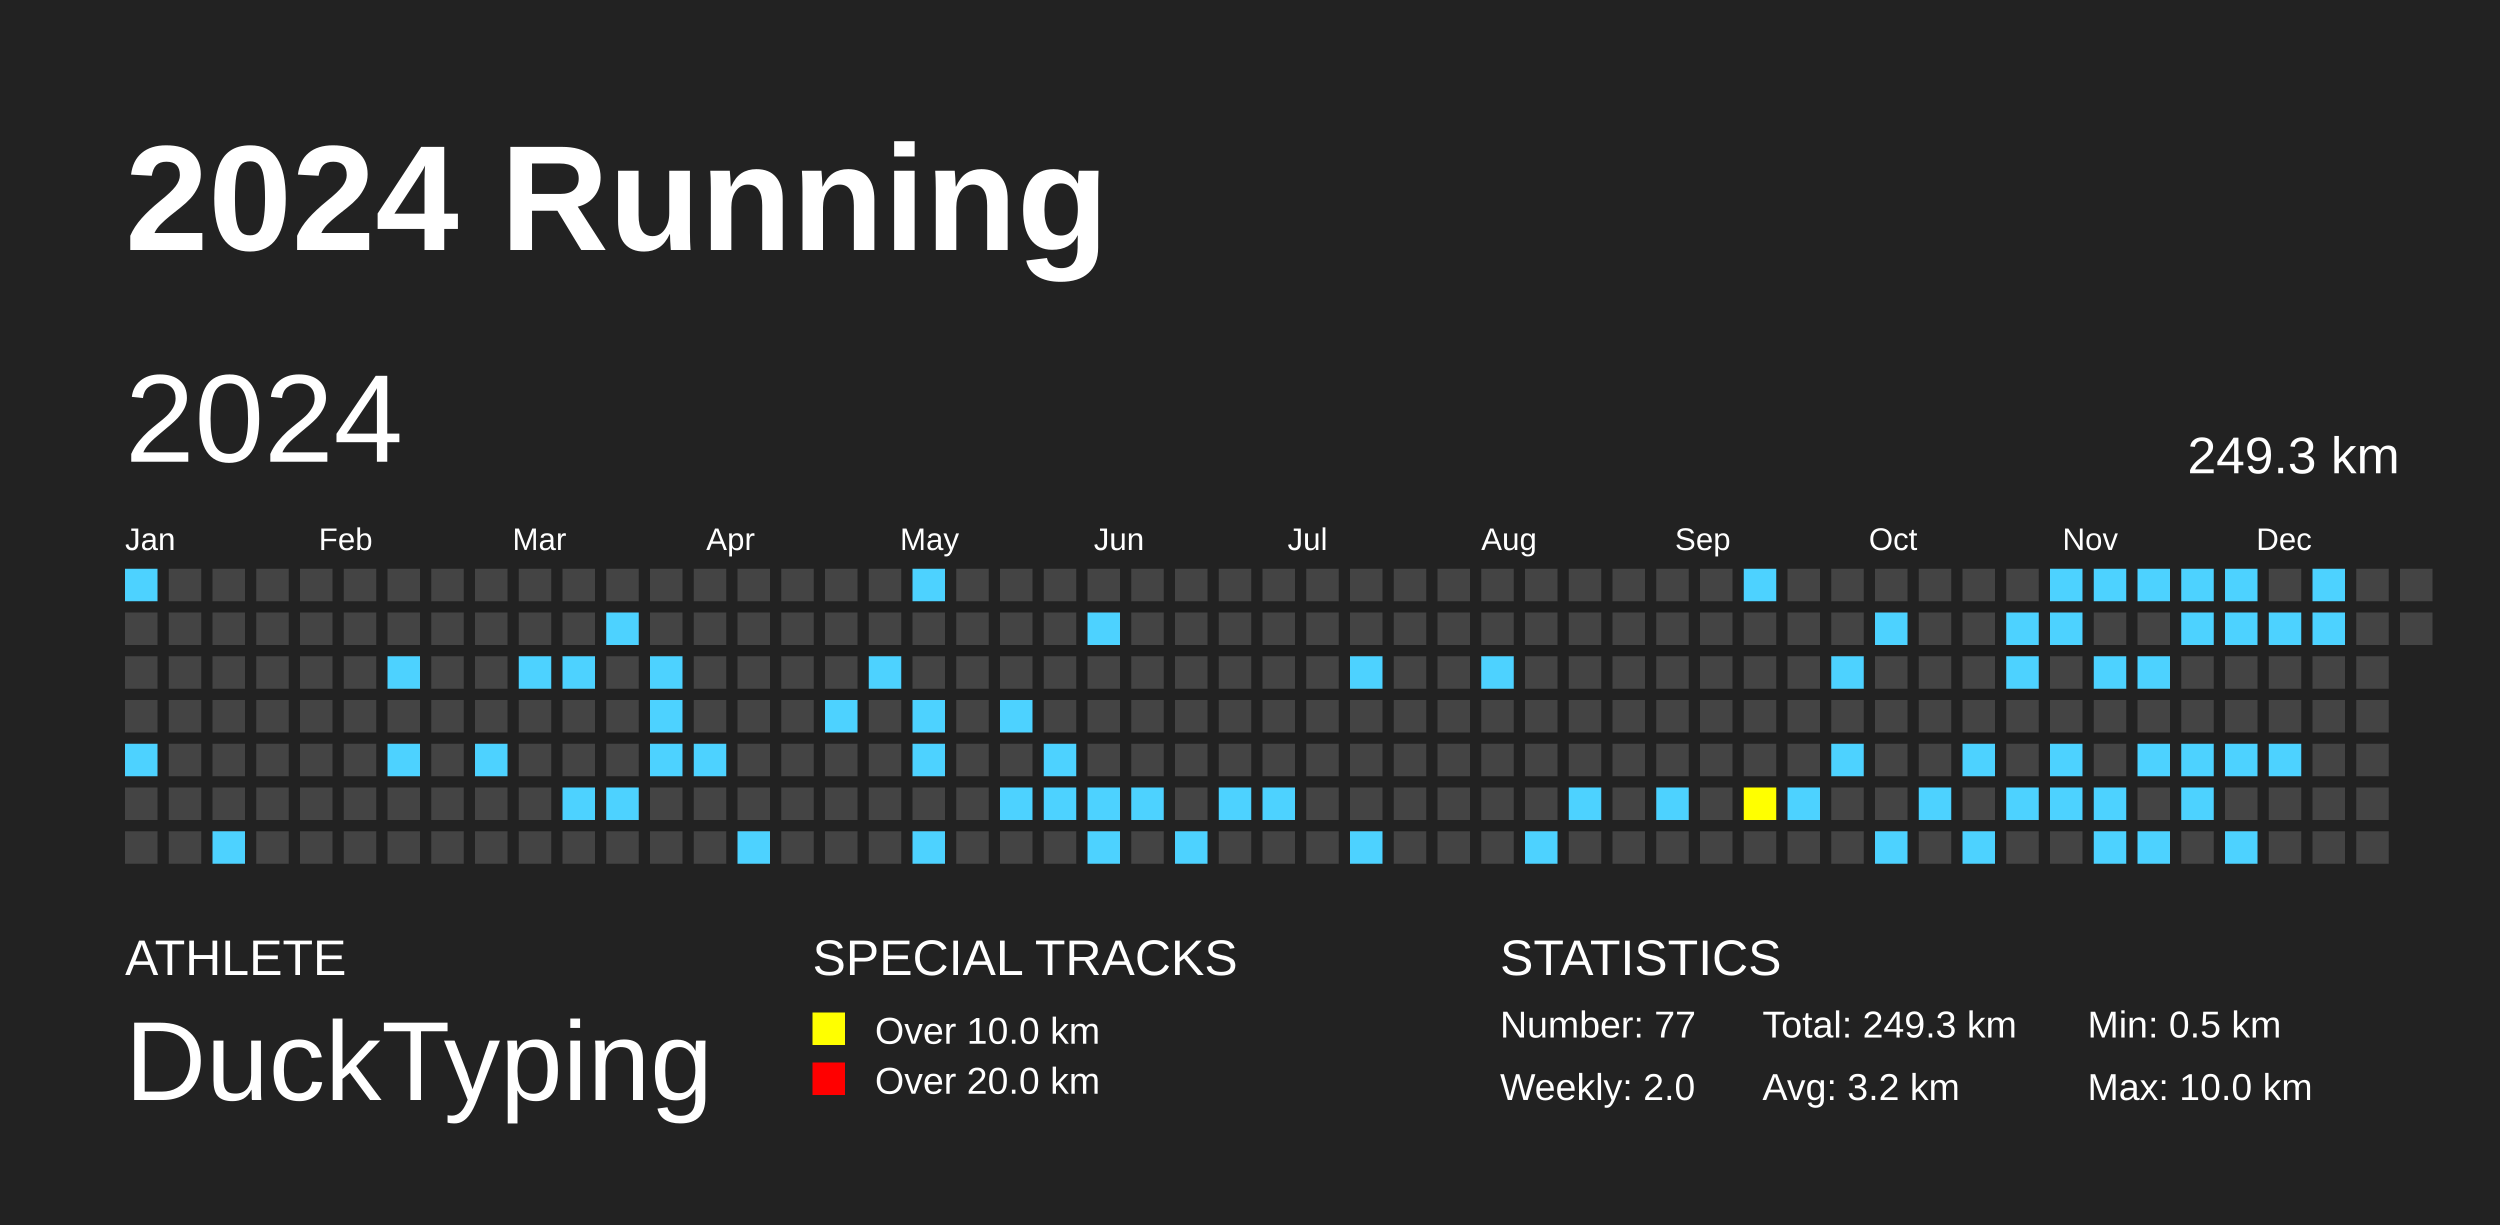
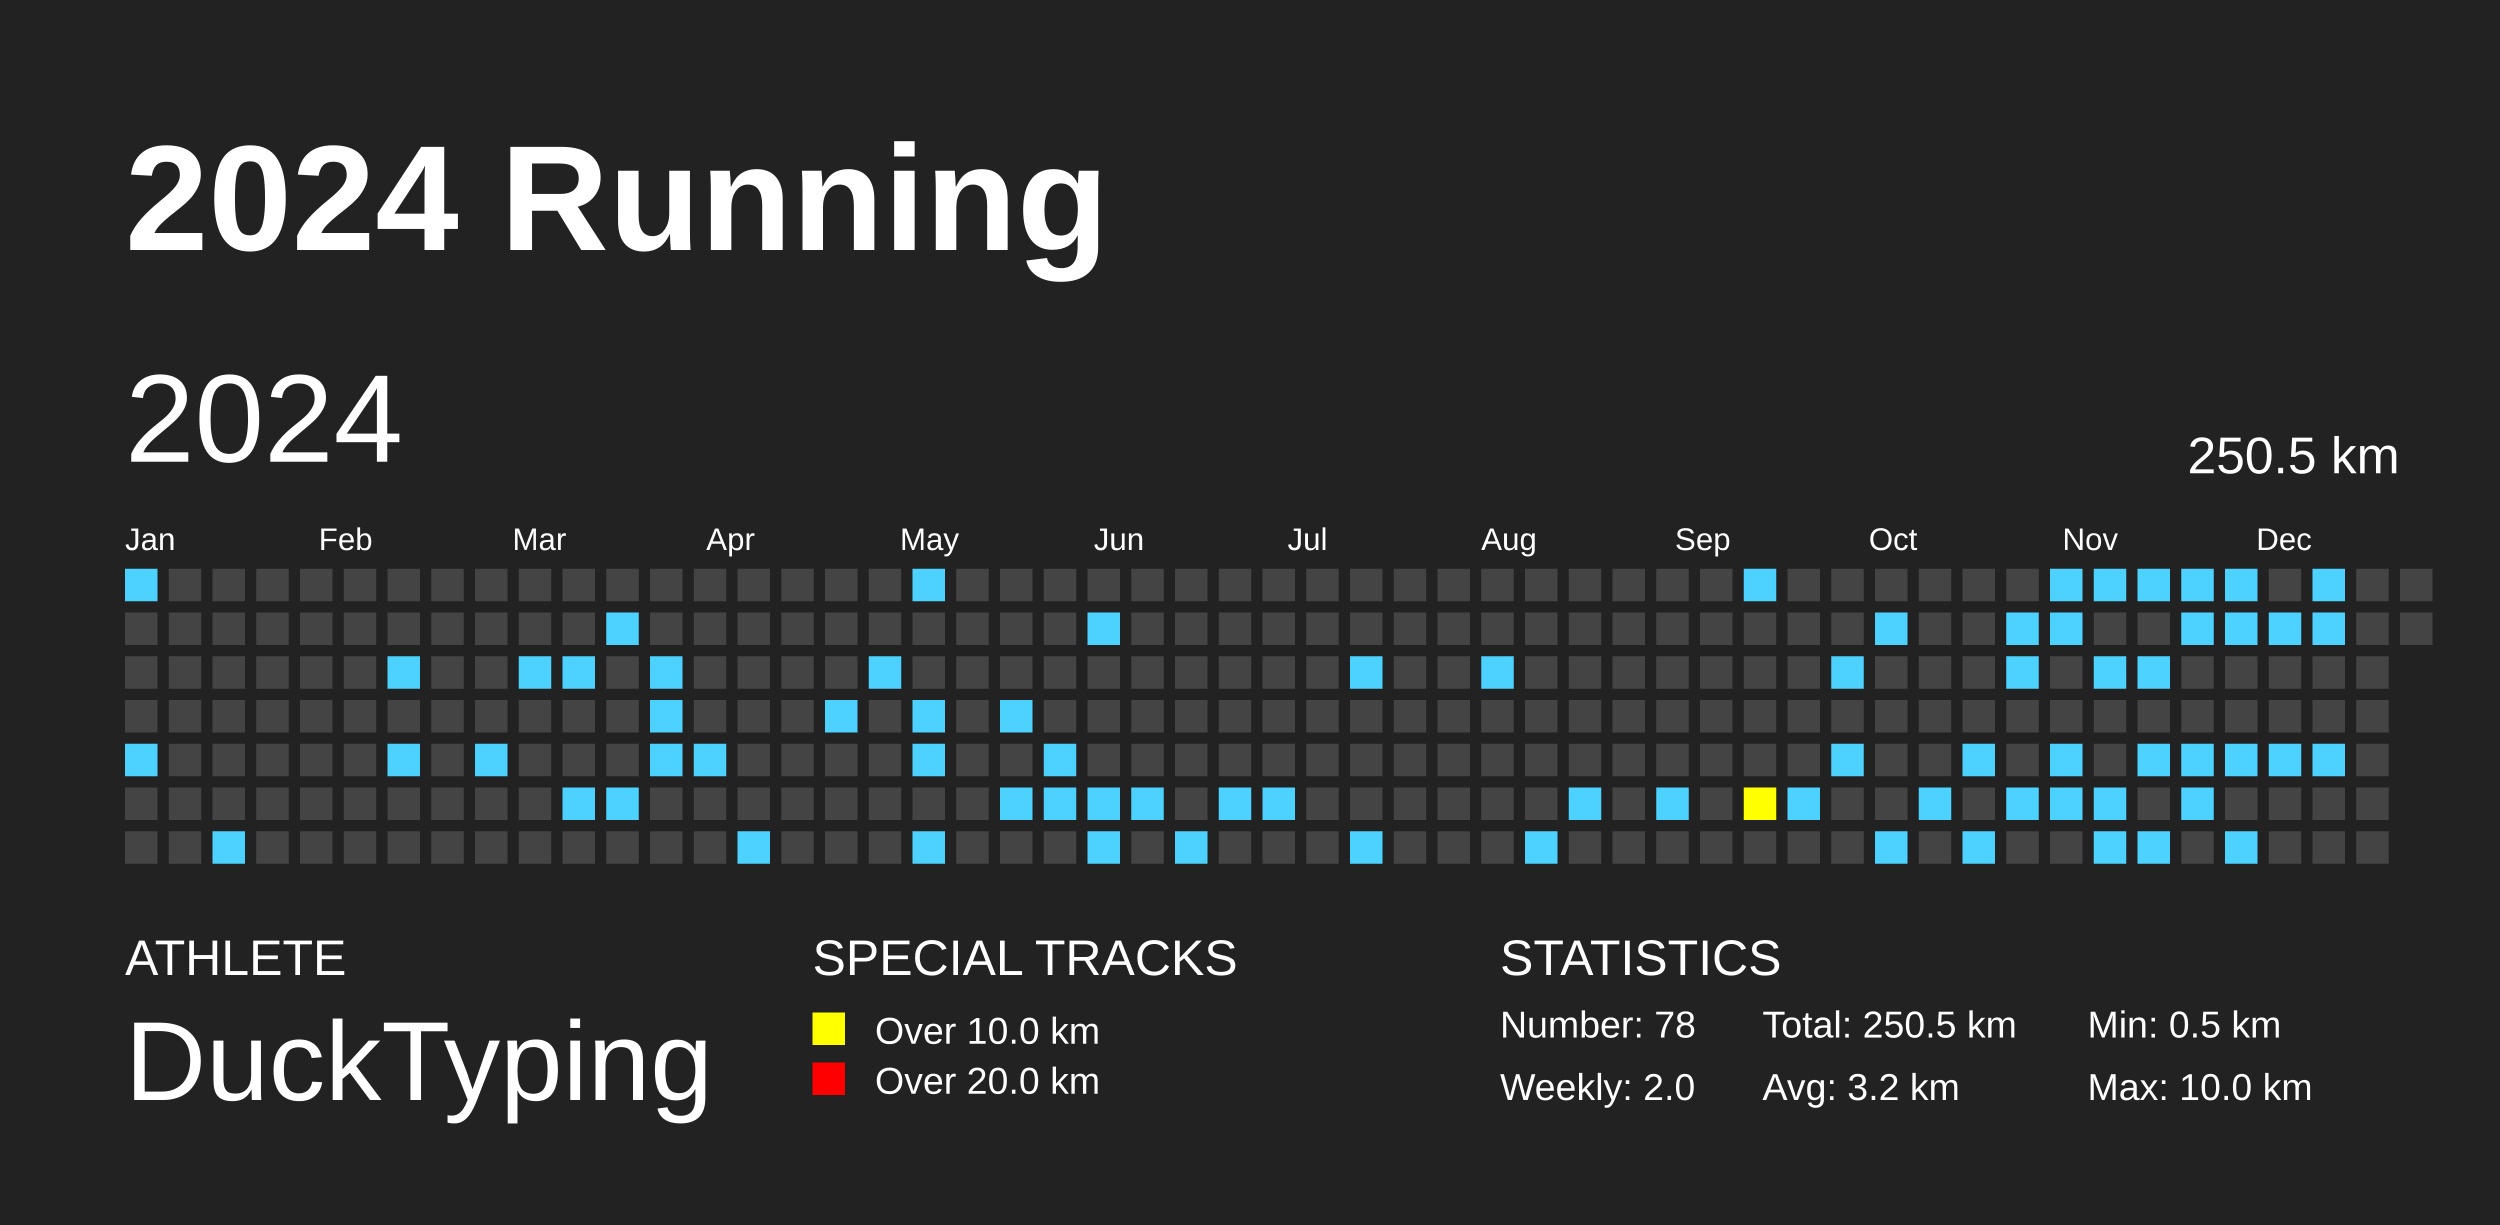
<svg xmlns="http://www.w3.org/2000/svg" baseProfile="full" height="98mm" version="1.1" viewBox="0,0,200,98" width="200mm">
  <defs />
  <rect fill="#222222" height="98" width="200" x="0" y="0" />
  <text fill="#FFFFFF" style="font-size:12px; font-family:Arial; font-weight:bold;" x="10" y="20">2024 Running</text>
  <text fill="#FFFFFF" style="font-size:4px; font-family:Arial" x="10" y="78">ATHLETE</text>
  <text fill="#FFFFFF" style="font-size:9px; font-family:Arial" x="10" y="88">DuckTyping</text>
  <text fill="#FFFFFF" style="font-size:4px; font-family:Arial" x="65" y="78">SPECIAL TRACKS</text>
  <rect fill="yellow" height="2.6" width="2.6" x="65" y="81" />
  <text fill="#FFFFFF" style="font-size:3px; font-family:Arial" x="70" y="83.5">Over 10.0 km</text>
  <rect fill="red" height="2.6" width="2.6" x="65" y="85" />
  <text fill="#FFFFFF" style="font-size:3px; font-family:Arial" x="70" y="87.5">Over 20.0 km</text>
  <text fill="#FFFFFF" style="font-size:4px; font-family:Arial" x="120" y="78">STATISTICS</text>
-   <text fill="#FFFFFF" style="font-size:3px; font-family:Arial" x="120" y="83">Number: 77</text>
+   <text fill="#FFFFFF" style="font-size:3px; font-family:Arial" x="120" y="83">Number: 78</text>
  <text fill="#FFFFFF" style="font-size:3px; font-family:Arial" x="120" y="88">Weekly: 2.0</text>
-   <text fill="#FFFFFF" style="font-size:3px; font-family:Arial" x="141" y="83">Total: 249.3 km</text>
+   <text fill="#FFFFFF" style="font-size:3px; font-family:Arial" x="141" y="83">Total: 250.5 km</text>
  <text fill="#FFFFFF" style="font-size:3px; font-family:Arial" x="141" y="88">Avg: 3.2 km</text>
  <text fill="#FFFFFF" style="font-size:3px; font-family:Arial" x="167" y="83">Min: 0.5 km</text>
  <text fill="#FFFFFF" style="font-size:3px; font-family:Arial" x="167" y="88">Max: 10.0 km</text>
  <text dominant-baseline="hanging" fill="#FFFFFF" style="font-size:10.0px; font-family:Arial;" x="10" y="30">2024</text>
-   <text dominant-baseline="hanging" fill="#FFFFFF" style="font-size:4.125px; font-family:Arial;" x="175" y="35">249.3 km</text>
+   <text dominant-baseline="hanging" fill="#FFFFFF" style="font-size:4.125px; font-family:Arial;" x="175" y="35">250.5 km</text>
  <text fill="#FFFFFF" style="font-size:2.5px; font-family:Arial" x="10.0" y="44">Jan</text>
  <text fill="#FFFFFF" style="font-size:2.5px; font-family:Arial" x="25.5" y="44">Feb</text>
  <text fill="#FFFFFF" style="font-size:2.5px; font-family:Arial" x="41.0" y="44">Mar</text>
  <text fill="#FFFFFF" style="font-size:2.5px; font-family:Arial" x="56.5" y="44">Apr</text>
  <text fill="#FFFFFF" style="font-size:2.5px; font-family:Arial" x="72.0" y="44">May</text>
  <text fill="#FFFFFF" style="font-size:2.5px; font-family:Arial" x="87.5" y="44">Jun</text>
  <text fill="#FFFFFF" style="font-size:2.5px; font-family:Arial" x="103.0" y="44">Jul</text>
  <text fill="#FFFFFF" style="font-size:2.5px; font-family:Arial" x="118.5" y="44">Aug</text>
  <text fill="#FFFFFF" style="font-size:2.5px; font-family:Arial" x="134.0" y="44">Sep</text>
  <text fill="#FFFFFF" style="font-size:2.5px; font-family:Arial" x="149.5" y="44">Oct</text>
  <text fill="#FFFFFF" style="font-size:2.5px; font-family:Arial" x="165.0" y="44">Nov</text>
  <text fill="#FFFFFF" style="font-size:2.5px; font-family:Arial" x="180.5" y="44">Dec</text>
  <rect fill="#4DD2FF" height="2.6" width="2.6" x="10.0" y="45.5" />
  <rect fill="#444444" height="2.6" width="2.6" x="10.0" y="49.0" />
  <rect fill="#444444" height="2.6" width="2.6" x="10.0" y="52.5" />
  <rect fill="#444444" height="2.6" width="2.6" x="10.0" y="56.0" />
  <rect fill="#4DD2FF" height="2.6" width="2.6" x="10.0" y="59.5" />
  <rect fill="#444444" height="2.6" width="2.6" x="10.0" y="63.0" />
  <rect fill="#444444" height="2.6" width="2.6" x="10.0" y="66.5" />
  <rect fill="#444444" height="2.6" width="2.6" x="13.5" y="45.5" />
  <rect fill="#444444" height="2.6" width="2.6" x="13.5" y="49.0" />
  <rect fill="#444444" height="2.6" width="2.6" x="13.5" y="52.5" />
  <rect fill="#444444" height="2.6" width="2.6" x="13.5" y="56.0" />
  <rect fill="#444444" height="2.6" width="2.6" x="13.5" y="59.5" />
  <rect fill="#444444" height="2.6" width="2.6" x="13.5" y="63.0" />
  <rect fill="#444444" height="2.6" width="2.6" x="13.5" y="66.5" />
  <rect fill="#444444" height="2.6" width="2.6" x="17.0" y="45.5" />
  <rect fill="#444444" height="2.6" width="2.6" x="17.0" y="49.0" />
  <rect fill="#444444" height="2.6" width="2.6" x="17.0" y="52.5" />
  <rect fill="#444444" height="2.6" width="2.6" x="17.0" y="56.0" />
  <rect fill="#444444" height="2.6" width="2.6" x="17.0" y="59.5" />
  <rect fill="#444444" height="2.6" width="2.6" x="17.0" y="63.0" />
  <rect fill="#4DD2FF" height="2.6" width="2.6" x="17.0" y="66.5" />
  <rect fill="#444444" height="2.6" width="2.6" x="20.5" y="45.5" />
  <rect fill="#444444" height="2.6" width="2.6" x="20.5" y="49.0" />
  <rect fill="#444444" height="2.6" width="2.6" x="20.5" y="52.5" />
  <rect fill="#444444" height="2.6" width="2.6" x="20.5" y="56.0" />
  <rect fill="#444444" height="2.6" width="2.6" x="20.5" y="59.5" />
  <rect fill="#444444" height="2.6" width="2.6" x="20.5" y="63.0" />
  <rect fill="#444444" height="2.6" width="2.6" x="20.5" y="66.5" />
  <rect fill="#444444" height="2.6" width="2.6" x="24.0" y="45.5" />
  <rect fill="#444444" height="2.6" width="2.6" x="24.0" y="49.0" />
  <rect fill="#444444" height="2.6" width="2.6" x="24.0" y="52.5" />
  <rect fill="#444444" height="2.6" width="2.6" x="24.0" y="56.0" />
  <rect fill="#444444" height="2.6" width="2.6" x="24.0" y="59.5" />
  <rect fill="#444444" height="2.6" width="2.6" x="24.0" y="63.0" />
  <rect fill="#444444" height="2.6" width="2.6" x="24.0" y="66.5" />
  <rect fill="#444444" height="2.6" width="2.6" x="27.5" y="45.5" />
  <rect fill="#444444" height="2.6" width="2.6" x="27.5" y="49.0" />
  <rect fill="#444444" height="2.6" width="2.6" x="27.5" y="52.5" />
  <rect fill="#444444" height="2.6" width="2.6" x="27.5" y="56.0" />
  <rect fill="#444444" height="2.6" width="2.6" x="27.5" y="59.5" />
  <rect fill="#444444" height="2.6" width="2.6" x="27.5" y="63.0" />
  <rect fill="#444444" height="2.6" width="2.6" x="27.5" y="66.5" />
  <rect fill="#444444" height="2.6" width="2.6" x="31.0" y="45.5" />
  <rect fill="#444444" height="2.6" width="2.6" x="31.0" y="49.0" />
  <rect fill="#4DD2FF" height="2.6" width="2.6" x="31.0" y="52.5" />
  <rect fill="#444444" height="2.6" width="2.6" x="31.0" y="56.0" />
  <rect fill="#4DD2FF" height="2.6" width="2.6" x="31.0" y="59.5" />
  <rect fill="#444444" height="2.6" width="2.6" x="31.0" y="63.0" />
  <rect fill="#444444" height="2.6" width="2.6" x="31.0" y="66.5" />
  <rect fill="#444444" height="2.6" width="2.6" x="34.5" y="45.5" />
  <rect fill="#444444" height="2.6" width="2.6" x="34.5" y="49.0" />
  <rect fill="#444444" height="2.6" width="2.6" x="34.5" y="52.5" />
  <rect fill="#444444" height="2.6" width="2.6" x="34.5" y="56.0" />
  <rect fill="#444444" height="2.6" width="2.6" x="34.5" y="59.5" />
  <rect fill="#444444" height="2.6" width="2.6" x="34.5" y="63.0" />
  <rect fill="#444444" height="2.6" width="2.6" x="34.5" y="66.5" />
  <rect fill="#444444" height="2.6" width="2.6" x="38.0" y="45.5" />
  <rect fill="#444444" height="2.6" width="2.6" x="38.0" y="49.0" />
  <rect fill="#444444" height="2.6" width="2.6" x="38.0" y="52.5" />
  <rect fill="#444444" height="2.6" width="2.6" x="38.0" y="56.0" />
  <rect fill="#4DD2FF" height="2.6" width="2.6" x="38.0" y="59.5" />
  <rect fill="#444444" height="2.6" width="2.6" x="38.0" y="63.0" />
  <rect fill="#444444" height="2.6" width="2.6" x="38.0" y="66.5" />
  <rect fill="#444444" height="2.6" width="2.6" x="41.5" y="45.5" />
  <rect fill="#444444" height="2.6" width="2.6" x="41.5" y="49.0" />
  <rect fill="#4DD2FF" height="2.6" width="2.6" x="41.5" y="52.5" />
  <rect fill="#444444" height="2.6" width="2.6" x="41.5" y="56.0" />
  <rect fill="#444444" height="2.6" width="2.6" x="41.5" y="59.5" />
  <rect fill="#444444" height="2.6" width="2.6" x="41.5" y="63.0" />
  <rect fill="#444444" height="2.6" width="2.6" x="41.5" y="66.5" />
  <rect fill="#444444" height="2.6" width="2.6" x="45.0" y="45.5" />
  <rect fill="#444444" height="2.6" width="2.6" x="45.0" y="49.0" />
  <rect fill="#4DD2FF" height="2.6" width="2.6" x="45.0" y="52.5" />
  <rect fill="#444444" height="2.6" width="2.6" x="45.0" y="56.0" />
  <rect fill="#444444" height="2.6" width="2.6" x="45.0" y="59.5" />
  <rect fill="#4DD2FF" height="2.6" width="2.6" x="45.0" y="63.0" />
  <rect fill="#444444" height="2.6" width="2.6" x="45.0" y="66.5" />
  <rect fill="#444444" height="2.6" width="2.6" x="48.5" y="45.5" />
  <rect fill="#4DD2FF" height="2.6" width="2.6" x="48.5" y="49.0" />
  <rect fill="#444444" height="2.6" width="2.6" x="48.5" y="52.5" />
  <rect fill="#444444" height="2.6" width="2.6" x="48.5" y="56.0" />
  <rect fill="#444444" height="2.6" width="2.6" x="48.5" y="59.5" />
  <rect fill="#4DD2FF" height="2.6" width="2.6" x="48.5" y="63.0" />
  <rect fill="#444444" height="2.6" width="2.6" x="48.5" y="66.5" />
  <rect fill="#444444" height="2.6" width="2.6" x="52.0" y="45.5" />
  <rect fill="#444444" height="2.6" width="2.6" x="52.0" y="49.0" />
  <rect fill="#4DD2FF" height="2.6" width="2.6" x="52.0" y="52.5" />
  <rect fill="#4DD2FF" height="2.6" width="2.6" x="52.0" y="56.0" />
  <rect fill="#4DD2FF" height="2.6" width="2.6" x="52.0" y="59.5" />
  <rect fill="#444444" height="2.6" width="2.6" x="52.0" y="63.0" />
  <rect fill="#444444" height="2.6" width="2.6" x="52.0" y="66.5" />
  <rect fill="#444444" height="2.6" width="2.6" x="55.5" y="45.5" />
  <rect fill="#444444" height="2.6" width="2.6" x="55.5" y="49.0" />
  <rect fill="#444444" height="2.6" width="2.6" x="55.5" y="52.5" />
  <rect fill="#444444" height="2.6" width="2.6" x="55.5" y="56.0" />
  <rect fill="#4DD2FF" height="2.6" width="2.6" x="55.5" y="59.5" />
  <rect fill="#444444" height="2.6" width="2.6" x="55.5" y="63.0" />
  <rect fill="#444444" height="2.6" width="2.6" x="55.5" y="66.5" />
  <rect fill="#444444" height="2.6" width="2.6" x="59.0" y="45.5" />
  <rect fill="#444444" height="2.6" width="2.6" x="59.0" y="49.0" />
  <rect fill="#444444" height="2.6" width="2.6" x="59.0" y="52.5" />
  <rect fill="#444444" height="2.6" width="2.6" x="59.0" y="56.0" />
  <rect fill="#444444" height="2.6" width="2.6" x="59.0" y="59.5" />
  <rect fill="#444444" height="2.6" width="2.6" x="59.0" y="63.0" />
  <rect fill="#4DD2FF" height="2.6" width="2.6" x="59.0" y="66.5" />
  <rect fill="#444444" height="2.6" width="2.6" x="62.5" y="45.5" />
  <rect fill="#444444" height="2.6" width="2.6" x="62.5" y="49.0" />
  <rect fill="#444444" height="2.6" width="2.6" x="62.5" y="52.5" />
  <rect fill="#444444" height="2.6" width="2.6" x="62.5" y="56.0" />
  <rect fill="#444444" height="2.6" width="2.6" x="62.5" y="59.5" />
  <rect fill="#444444" height="2.6" width="2.6" x="62.5" y="63.0" />
  <rect fill="#444444" height="2.6" width="2.6" x="62.5" y="66.5" />
  <rect fill="#444444" height="2.6" width="2.6" x="66.0" y="45.5" />
  <rect fill="#444444" height="2.6" width="2.6" x="66.0" y="49.0" />
  <rect fill="#444444" height="2.6" width="2.6" x="66.0" y="52.5" />
  <rect fill="#4DD2FF" height="2.6" width="2.6" x="66.0" y="56.0" />
  <rect fill="#444444" height="2.6" width="2.6" x="66.0" y="59.5" />
  <rect fill="#444444" height="2.6" width="2.6" x="66.0" y="63.0" />
  <rect fill="#444444" height="2.6" width="2.6" x="66.0" y="66.5" />
  <rect fill="#444444" height="2.6" width="2.6" x="69.5" y="45.5" />
  <rect fill="#444444" height="2.6" width="2.6" x="69.5" y="49.0" />
  <rect fill="#4DD2FF" height="2.6" width="2.6" x="69.5" y="52.5" />
  <rect fill="#444444" height="2.6" width="2.6" x="69.5" y="56.0" />
  <rect fill="#444444" height="2.6" width="2.6" x="69.5" y="59.5" />
  <rect fill="#444444" height="2.6" width="2.6" x="69.5" y="63.0" />
  <rect fill="#444444" height="2.6" width="2.6" x="69.5" y="66.5" />
  <rect fill="#4DD2FF" height="2.6" width="2.6" x="73.0" y="45.5" />
  <rect fill="#444444" height="2.6" width="2.6" x="73.0" y="49.0" />
  <rect fill="#444444" height="2.6" width="2.6" x="73.0" y="52.5" />
  <rect fill="#4DD2FF" height="2.6" width="2.6" x="73.0" y="56.0" />
  <rect fill="#4DD2FF" height="2.6" width="2.6" x="73.0" y="59.5" />
  <rect fill="#444444" height="2.6" width="2.6" x="73.0" y="63.0" />
  <rect fill="#4DD2FF" height="2.6" width="2.6" x="73.0" y="66.5" />
  <rect fill="#444444" height="2.6" width="2.6" x="76.5" y="45.5" />
  <rect fill="#444444" height="2.6" width="2.6" x="76.5" y="49.0" />
  <rect fill="#444444" height="2.6" width="2.6" x="76.5" y="52.5" />
  <rect fill="#444444" height="2.6" width="2.6" x="76.5" y="56.0" />
  <rect fill="#444444" height="2.6" width="2.6" x="76.5" y="59.5" />
  <rect fill="#444444" height="2.6" width="2.6" x="76.5" y="63.0" />
  <rect fill="#444444" height="2.6" width="2.6" x="76.5" y="66.5" />
  <rect fill="#444444" height="2.6" width="2.6" x="80.0" y="45.5" />
  <rect fill="#444444" height="2.6" width="2.6" x="80.0" y="49.0" />
  <rect fill="#444444" height="2.6" width="2.6" x="80.0" y="52.5" />
  <rect fill="#4DD2FF" height="2.6" width="2.6" x="80.0" y="56.0" />
  <rect fill="#444444" height="2.6" width="2.6" x="80.0" y="59.5" />
  <rect fill="#4DD2FF" height="2.6" width="2.6" x="80.0" y="63.0" />
  <rect fill="#444444" height="2.6" width="2.6" x="80.0" y="66.5" />
  <rect fill="#444444" height="2.6" width="2.6" x="83.5" y="45.5" />
  <rect fill="#444444" height="2.6" width="2.6" x="83.5" y="49.0" />
  <rect fill="#444444" height="2.6" width="2.6" x="83.5" y="52.5" />
  <rect fill="#444444" height="2.6" width="2.6" x="83.5" y="56.0" />
  <rect fill="#4DD2FF" height="2.6" width="2.6" x="83.5" y="59.5" />
  <rect fill="#4DD2FF" height="2.6" width="2.6" x="83.5" y="63.0" />
  <rect fill="#444444" height="2.6" width="2.6" x="83.5" y="66.5" />
  <rect fill="#444444" height="2.6" width="2.6" x="87.0" y="45.5" />
  <rect fill="#4DD2FF" height="2.6" width="2.6" x="87.0" y="49.0" />
  <rect fill="#444444" height="2.6" width="2.6" x="87.0" y="52.5" />
  <rect fill="#444444" height="2.6" width="2.6" x="87.0" y="56.0" />
  <rect fill="#444444" height="2.6" width="2.6" x="87.0" y="59.5" />
  <rect fill="#4DD2FF" height="2.6" width="2.6" x="87.0" y="63.0" />
  <rect fill="#4DD2FF" height="2.6" width="2.6" x="87.0" y="66.5" />
  <rect fill="#444444" height="2.6" width="2.6" x="90.5" y="45.5" />
  <rect fill="#444444" height="2.6" width="2.6" x="90.5" y="49.0" />
  <rect fill="#444444" height="2.6" width="2.6" x="90.5" y="52.5" />
  <rect fill="#444444" height="2.6" width="2.6" x="90.5" y="56.0" />
  <rect fill="#444444" height="2.6" width="2.6" x="90.5" y="59.5" />
  <rect fill="#4DD2FF" height="2.6" width="2.6" x="90.5" y="63.0" />
  <rect fill="#444444" height="2.6" width="2.6" x="90.5" y="66.5" />
  <rect fill="#444444" height="2.6" width="2.6" x="94.0" y="45.5" />
  <rect fill="#444444" height="2.6" width="2.6" x="94.0" y="49.0" />
  <rect fill="#444444" height="2.6" width="2.6" x="94.0" y="52.5" />
  <rect fill="#444444" height="2.6" width="2.6" x="94.0" y="56.0" />
  <rect fill="#444444" height="2.6" width="2.6" x="94.0" y="59.5" />
  <rect fill="#444444" height="2.6" width="2.6" x="94.0" y="63.0" />
  <rect fill="#4DD2FF" height="2.6" width="2.6" x="94.0" y="66.5" />
  <rect fill="#444444" height="2.6" width="2.6" x="97.5" y="45.5" />
  <rect fill="#444444" height="2.6" width="2.6" x="97.5" y="49.0" />
  <rect fill="#444444" height="2.6" width="2.6" x="97.5" y="52.5" />
  <rect fill="#444444" height="2.6" width="2.6" x="97.5" y="56.0" />
  <rect fill="#444444" height="2.6" width="2.6" x="97.5" y="59.5" />
  <rect fill="#4DD2FF" height="2.6" width="2.6" x="97.5" y="63.0" />
  <rect fill="#444444" height="2.6" width="2.6" x="97.5" y="66.5" />
  <rect fill="#444444" height="2.6" width="2.6" x="101.0" y="45.5" />
  <rect fill="#444444" height="2.6" width="2.6" x="101.0" y="49.0" />
  <rect fill="#444444" height="2.6" width="2.6" x="101.0" y="52.5" />
  <rect fill="#444444" height="2.6" width="2.6" x="101.0" y="56.0" />
  <rect fill="#444444" height="2.6" width="2.6" x="101.0" y="59.5" />
  <rect fill="#4DD2FF" height="2.6" width="2.6" x="101.0" y="63.0" />
  <rect fill="#444444" height="2.6" width="2.6" x="101.0" y="66.5" />
  <rect fill="#444444" height="2.6" width="2.6" x="104.5" y="45.5" />
  <rect fill="#444444" height="2.6" width="2.6" x="104.5" y="49.0" />
  <rect fill="#444444" height="2.6" width="2.6" x="104.5" y="52.5" />
  <rect fill="#444444" height="2.6" width="2.6" x="104.5" y="56.0" />
  <rect fill="#444444" height="2.6" width="2.6" x="104.5" y="59.5" />
  <rect fill="#444444" height="2.6" width="2.6" x="104.5" y="63.0" />
  <rect fill="#444444" height="2.6" width="2.6" x="104.5" y="66.5" />
  <rect fill="#444444" height="2.6" width="2.6" x="108.0" y="45.5" />
  <rect fill="#444444" height="2.6" width="2.6" x="108.0" y="49.0" />
  <rect fill="#4DD2FF" height="2.6" width="2.6" x="108.0" y="52.5" />
  <rect fill="#444444" height="2.6" width="2.6" x="108.0" y="56.0" />
  <rect fill="#444444" height="2.6" width="2.6" x="108.0" y="59.5" />
  <rect fill="#444444" height="2.6" width="2.6" x="108.0" y="63.0" />
  <rect fill="#4DD2FF" height="2.6" width="2.6" x="108.0" y="66.5" />
  <rect fill="#444444" height="2.6" width="2.6" x="111.5" y="45.5" />
  <rect fill="#444444" height="2.6" width="2.6" x="111.5" y="49.0" />
  <rect fill="#444444" height="2.6" width="2.6" x="111.5" y="52.5" />
  <rect fill="#444444" height="2.6" width="2.6" x="111.5" y="56.0" />
  <rect fill="#444444" height="2.6" width="2.6" x="111.5" y="59.5" />
  <rect fill="#444444" height="2.6" width="2.6" x="111.5" y="63.0" />
  <rect fill="#444444" height="2.6" width="2.6" x="111.5" y="66.5" />
  <rect fill="#444444" height="2.6" width="2.6" x="115.0" y="45.5" />
  <rect fill="#444444" height="2.6" width="2.6" x="115.0" y="49.0" />
  <rect fill="#444444" height="2.6" width="2.6" x="115.0" y="52.5" />
  <rect fill="#444444" height="2.6" width="2.6" x="115.0" y="56.0" />
  <rect fill="#444444" height="2.6" width="2.6" x="115.0" y="59.5" />
  <rect fill="#444444" height="2.6" width="2.6" x="115.0" y="63.0" />
  <rect fill="#444444" height="2.6" width="2.6" x="115.0" y="66.5" />
  <rect fill="#444444" height="2.6" width="2.6" x="118.5" y="45.5" />
  <rect fill="#444444" height="2.6" width="2.6" x="118.5" y="49.0" />
  <rect fill="#4DD2FF" height="2.6" width="2.6" x="118.5" y="52.5" />
  <rect fill="#444444" height="2.6" width="2.6" x="118.5" y="56.0" />
  <rect fill="#444444" height="2.6" width="2.6" x="118.5" y="59.5" />
  <rect fill="#444444" height="2.6" width="2.6" x="118.5" y="63.0" />
  <rect fill="#444444" height="2.6" width="2.6" x="118.5" y="66.5" />
  <rect fill="#444444" height="2.6" width="2.6" x="122.0" y="45.5" />
  <rect fill="#444444" height="2.6" width="2.6" x="122.0" y="49.0" />
  <rect fill="#444444" height="2.6" width="2.6" x="122.0" y="52.5" />
  <rect fill="#444444" height="2.6" width="2.6" x="122.0" y="56.0" />
  <rect fill="#444444" height="2.6" width="2.6" x="122.0" y="59.5" />
  <rect fill="#444444" height="2.6" width="2.6" x="122.0" y="63.0" />
  <rect fill="#4DD2FF" height="2.6" width="2.6" x="122.0" y="66.5" />
  <rect fill="#444444" height="2.6" width="2.6" x="125.5" y="45.5" />
  <rect fill="#444444" height="2.6" width="2.6" x="125.5" y="49.0" />
  <rect fill="#444444" height="2.6" width="2.6" x="125.5" y="52.5" />
  <rect fill="#444444" height="2.6" width="2.6" x="125.5" y="56.0" />
  <rect fill="#444444" height="2.6" width="2.6" x="125.5" y="59.5" />
  <rect fill="#4DD2FF" height="2.6" width="2.6" x="125.5" y="63.0" />
  <rect fill="#444444" height="2.6" width="2.6" x="125.5" y="66.5" />
  <rect fill="#444444" height="2.6" width="2.6" x="129.0" y="45.5" />
  <rect fill="#444444" height="2.6" width="2.6" x="129.0" y="49.0" />
  <rect fill="#444444" height="2.6" width="2.6" x="129.0" y="52.5" />
  <rect fill="#444444" height="2.6" width="2.6" x="129.0" y="56.0" />
  <rect fill="#444444" height="2.6" width="2.6" x="129.0" y="59.5" />
  <rect fill="#444444" height="2.6" width="2.6" x="129.0" y="63.0" />
  <rect fill="#444444" height="2.6" width="2.6" x="129.0" y="66.5" />
  <rect fill="#444444" height="2.6" width="2.6" x="132.5" y="45.5" />
  <rect fill="#444444" height="2.6" width="2.6" x="132.5" y="49.0" />
  <rect fill="#444444" height="2.6" width="2.6" x="132.5" y="52.5" />
  <rect fill="#444444" height="2.6" width="2.6" x="132.5" y="56.0" />
  <rect fill="#444444" height="2.6" width="2.6" x="132.5" y="59.5" />
  <rect fill="#4DD2FF" height="2.6" width="2.6" x="132.5" y="63.0" />
  <rect fill="#444444" height="2.6" width="2.6" x="132.5" y="66.5" />
  <rect fill="#444444" height="2.6" width="2.6" x="136.0" y="45.5" />
  <rect fill="#444444" height="2.6" width="2.6" x="136.0" y="49.0" />
  <rect fill="#444444" height="2.6" width="2.6" x="136.0" y="52.5" />
  <rect fill="#444444" height="2.6" width="2.6" x="136.0" y="56.0" />
  <rect fill="#444444" height="2.6" width="2.6" x="136.0" y="59.5" />
  <rect fill="#444444" height="2.6" width="2.6" x="136.0" y="63.0" />
  <rect fill="#444444" height="2.6" width="2.6" x="136.0" y="66.5" />
  <rect fill="#4DD2FF" height="2.6" width="2.6" x="139.5" y="45.5" />
  <rect fill="#444444" height="2.6" width="2.6" x="139.5" y="49.0" />
  <rect fill="#444444" height="2.6" width="2.6" x="139.5" y="52.5" />
  <rect fill="#444444" height="2.6" width="2.6" x="139.5" y="56.0" />
  <rect fill="#444444" height="2.6" width="2.6" x="139.5" y="59.5" />
  <rect fill="yellow" height="2.6" width="2.6" x="139.5" y="63.0" />
  <rect fill="#444444" height="2.6" width="2.6" x="139.5" y="66.5" />
  <rect fill="#444444" height="2.6" width="2.6" x="143.0" y="45.5" />
  <rect fill="#444444" height="2.6" width="2.6" x="143.0" y="49.0" />
  <rect fill="#444444" height="2.6" width="2.6" x="143.0" y="52.5" />
  <rect fill="#444444" height="2.6" width="2.6" x="143.0" y="56.0" />
  <rect fill="#444444" height="2.6" width="2.6" x="143.0" y="59.5" />
  <rect fill="#4DD2FF" height="2.6" width="2.6" x="143.0" y="63.0" />
  <rect fill="#444444" height="2.6" width="2.6" x="143.0" y="66.5" />
  <rect fill="#444444" height="2.6" width="2.6" x="146.5" y="45.5" />
  <rect fill="#444444" height="2.6" width="2.6" x="146.5" y="49.0" />
  <rect fill="#4DD2FF" height="2.6" width="2.6" x="146.5" y="52.5" />
  <rect fill="#444444" height="2.6" width="2.6" x="146.5" y="56.0" />
  <rect fill="#4DD2FF" height="2.6" width="2.6" x="146.5" y="59.5" />
  <rect fill="#444444" height="2.6" width="2.6" x="146.5" y="63.0" />
  <rect fill="#444444" height="2.6" width="2.6" x="146.5" y="66.5" />
  <rect fill="#444444" height="2.6" width="2.6" x="150.0" y="45.5" />
  <rect fill="#4DD2FF" height="2.6" width="2.6" x="150.0" y="49.0" />
  <rect fill="#444444" height="2.6" width="2.6" x="150.0" y="52.5" />
  <rect fill="#444444" height="2.6" width="2.6" x="150.0" y="56.0" />
  <rect fill="#444444" height="2.6" width="2.6" x="150.0" y="59.5" />
  <rect fill="#444444" height="2.6" width="2.6" x="150.0" y="63.0" />
  <rect fill="#4DD2FF" height="2.6" width="2.6" x="150.0" y="66.5" />
  <rect fill="#444444" height="2.6" width="2.6" x="153.5" y="45.5" />
  <rect fill="#444444" height="2.6" width="2.6" x="153.5" y="49.0" />
  <rect fill="#444444" height="2.6" width="2.6" x="153.5" y="52.5" />
  <rect fill="#444444" height="2.6" width="2.6" x="153.5" y="56.0" />
  <rect fill="#444444" height="2.6" width="2.6" x="153.5" y="59.5" />
  <rect fill="#4DD2FF" height="2.6" width="2.6" x="153.5" y="63.0" />
  <rect fill="#444444" height="2.6" width="2.6" x="153.5" y="66.5" />
  <rect fill="#444444" height="2.6" width="2.6" x="157.0" y="45.5" />
  <rect fill="#444444" height="2.6" width="2.6" x="157.0" y="49.0" />
  <rect fill="#444444" height="2.6" width="2.6" x="157.0" y="52.5" />
  <rect fill="#444444" height="2.6" width="2.6" x="157.0" y="56.0" />
  <rect fill="#4DD2FF" height="2.6" width="2.6" x="157.0" y="59.5" />
  <rect fill="#444444" height="2.6" width="2.6" x="157.0" y="63.0" />
  <rect fill="#4DD2FF" height="2.6" width="2.6" x="157.0" y="66.5" />
  <rect fill="#444444" height="2.6" width="2.6" x="160.5" y="45.5" />
  <rect fill="#4DD2FF" height="2.6" width="2.6" x="160.5" y="49.0" />
  <rect fill="#4DD2FF" height="2.6" width="2.6" x="160.5" y="52.5" />
  <rect fill="#444444" height="2.6" width="2.6" x="160.5" y="56.0" />
  <rect fill="#444444" height="2.6" width="2.6" x="160.5" y="59.5" />
  <rect fill="#4DD2FF" height="2.6" width="2.6" x="160.5" y="63.0" />
  <rect fill="#444444" height="2.6" width="2.6" x="160.5" y="66.5" />
  <rect fill="#4DD2FF" height="2.6" width="2.6" x="164.0" y="45.5" />
  <rect fill="#4DD2FF" height="2.6" width="2.6" x="164.0" y="49.0" />
  <rect fill="#444444" height="2.6" width="2.6" x="164.0" y="52.5" />
  <rect fill="#444444" height="2.6" width="2.6" x="164.0" y="56.0" />
  <rect fill="#4DD2FF" height="2.6" width="2.6" x="164.0" y="59.5" />
  <rect fill="#4DD2FF" height="2.6" width="2.6" x="164.0" y="63.0" />
  <rect fill="#444444" height="2.6" width="2.6" x="164.0" y="66.5" />
  <rect fill="#4DD2FF" height="2.6" width="2.6" x="167.5" y="45.5" />
  <rect fill="#444444" height="2.6" width="2.6" x="167.5" y="49.0" />
  <rect fill="#4DD2FF" height="2.6" width="2.6" x="167.5" y="52.5" />
  <rect fill="#444444" height="2.6" width="2.6" x="167.5" y="56.0" />
  <rect fill="#444444" height="2.6" width="2.6" x="167.5" y="59.5" />
  <rect fill="#4DD2FF" height="2.6" width="2.6" x="167.5" y="63.0" />
  <rect fill="#4DD2FF" height="2.6" width="2.6" x="167.5" y="66.5" />
  <rect fill="#4DD2FF" height="2.6" width="2.6" x="171.0" y="45.5" />
  <rect fill="#444444" height="2.6" width="2.6" x="171.0" y="49.0" />
  <rect fill="#4DD2FF" height="2.6" width="2.6" x="171.0" y="52.5" />
  <rect fill="#444444" height="2.6" width="2.6" x="171.0" y="56.0" />
  <rect fill="#4DD2FF" height="2.6" width="2.6" x="171.0" y="59.5" />
  <rect fill="#444444" height="2.6" width="2.6" x="171.0" y="63.0" />
  <rect fill="#4DD2FF" height="2.6" width="2.6" x="171.0" y="66.5" />
  <rect fill="#4DD2FF" height="2.6" width="2.6" x="174.5" y="45.5" />
  <rect fill="#4DD2FF" height="2.6" width="2.6" x="174.5" y="49.0" />
  <rect fill="#444444" height="2.6" width="2.6" x="174.5" y="52.5" />
  <rect fill="#444444" height="2.6" width="2.6" x="174.5" y="56.0" />
  <rect fill="#4DD2FF" height="2.6" width="2.6" x="174.5" y="59.5" />
  <rect fill="#4DD2FF" height="2.6" width="2.6" x="174.5" y="63.0" />
  <rect fill="#444444" height="2.6" width="2.6" x="174.5" y="66.5" />
  <rect fill="#4DD2FF" height="2.6" width="2.6" x="178.0" y="45.5" />
  <rect fill="#4DD2FF" height="2.6" width="2.6" x="178.0" y="49.0" />
  <rect fill="#444444" height="2.6" width="2.6" x="178.0" y="52.5" />
  <rect fill="#444444" height="2.6" width="2.6" x="178.0" y="56.0" />
  <rect fill="#4DD2FF" height="2.6" width="2.6" x="178.0" y="59.5" />
  <rect fill="#444444" height="2.6" width="2.6" x="178.0" y="63.0" />
  <rect fill="#4DD2FF" height="2.6" width="2.6" x="178.0" y="66.5" />
  <rect fill="#444444" height="2.6" width="2.6" x="181.5" y="45.5" />
  <rect fill="#4DD2FF" height="2.6" width="2.6" x="181.5" y="49.0" />
  <rect fill="#444444" height="2.6" width="2.6" x="181.5" y="52.5" />
  <rect fill="#444444" height="2.6" width="2.6" x="181.5" y="56.0" />
  <rect fill="#4DD2FF" height="2.6" width="2.6" x="181.5" y="59.5" />
  <rect fill="#444444" height="2.6" width="2.6" x="181.5" y="63.0" />
  <rect fill="#444444" height="2.6" width="2.6" x="181.5" y="66.5" />
  <rect fill="#4DD2FF" height="2.6" width="2.6" x="185.0" y="45.5" />
  <rect fill="#4DD2FF" height="2.6" width="2.6" x="185.0" y="49.0" />
  <rect fill="#444444" height="2.6" width="2.6" x="185.0" y="52.5" />
  <rect fill="#444444" height="2.6" width="2.6" x="185.0" y="56.0" />
-   <rect fill="#444444" height="2.6" width="2.6" x="185.0" y="59.5" />
+   <rect fill="#4DD2FF" height="2.6" width="2.6" x="185.0" y="59.5" />
  <rect fill="#444444" height="2.6" width="2.6" x="185.0" y="63.0" />
  <rect fill="#444444" height="2.6" width="2.6" x="185.0" y="66.5" />
  <rect fill="#444444" height="2.6" width="2.6" x="188.5" y="45.5" />
  <rect fill="#444444" height="2.6" width="2.6" x="188.5" y="49.0" />
  <rect fill="#444444" height="2.6" width="2.6" x="188.5" y="52.5" />
  <rect fill="#444444" height="2.6" width="2.6" x="188.5" y="56.0" />
  <rect fill="#444444" height="2.6" width="2.6" x="188.5" y="59.5" />
  <rect fill="#444444" height="2.6" width="2.6" x="188.5" y="63.0" />
  <rect fill="#444444" height="2.6" width="2.6" x="188.5" y="66.5" />
  <rect fill="#444444" height="2.6" width="2.6" x="192.0" y="45.5" />
  <rect fill="#444444" height="2.6" width="2.6" x="192.0" y="49.0" />
</svg>
